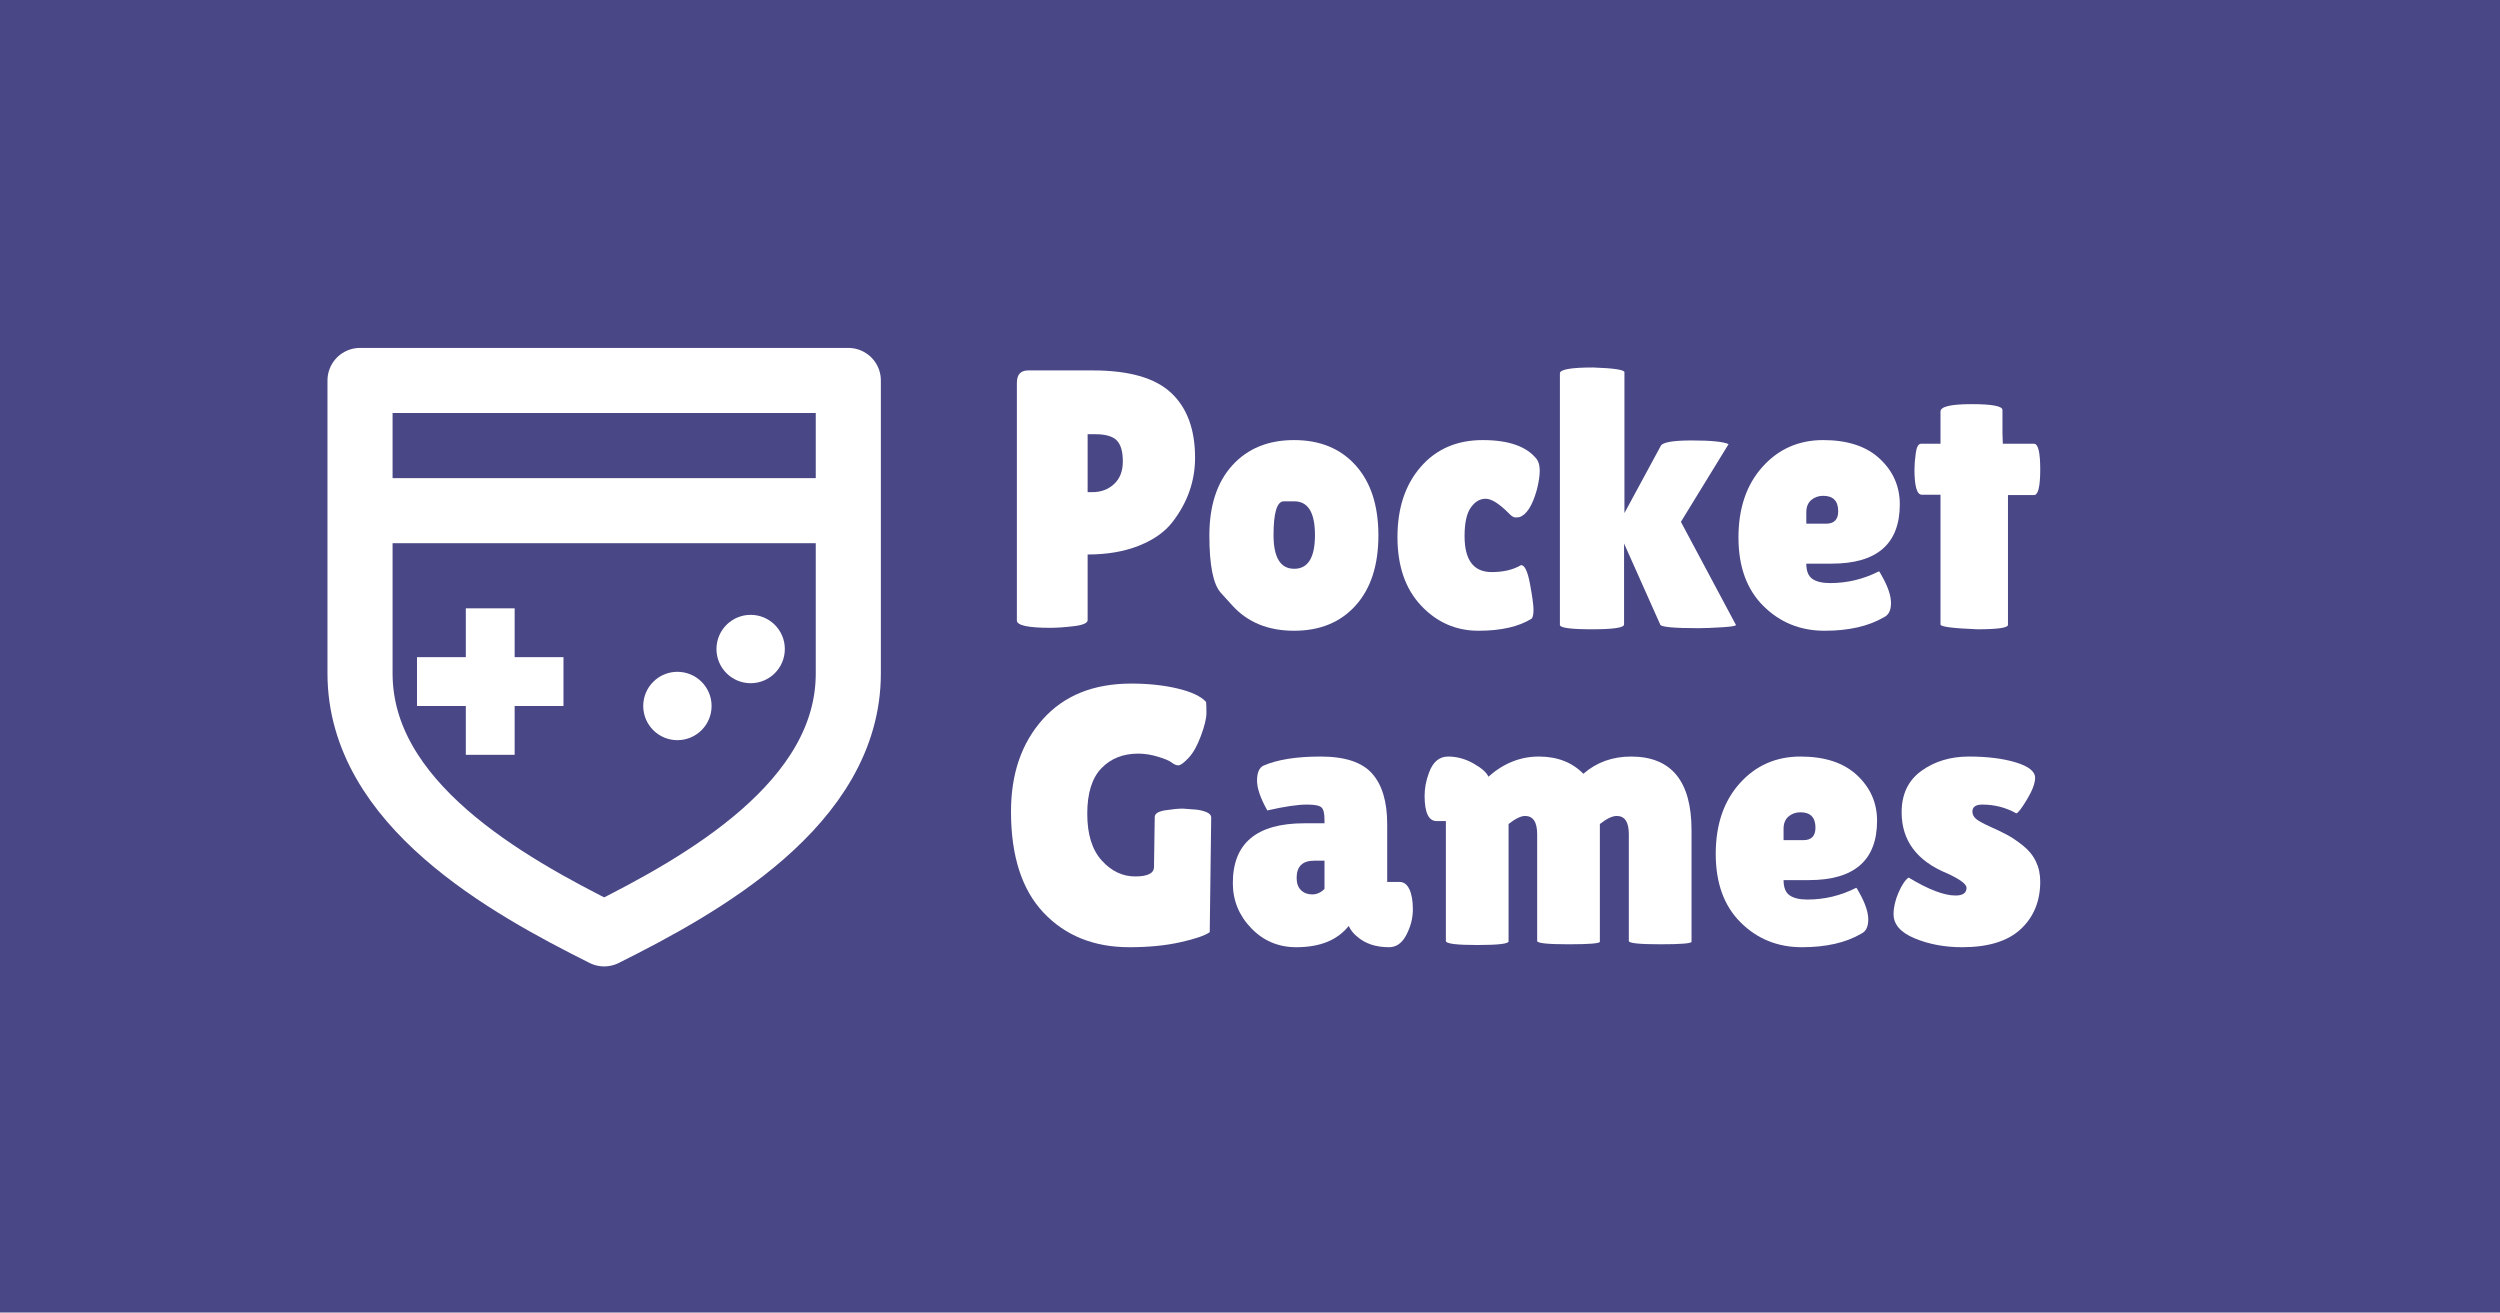
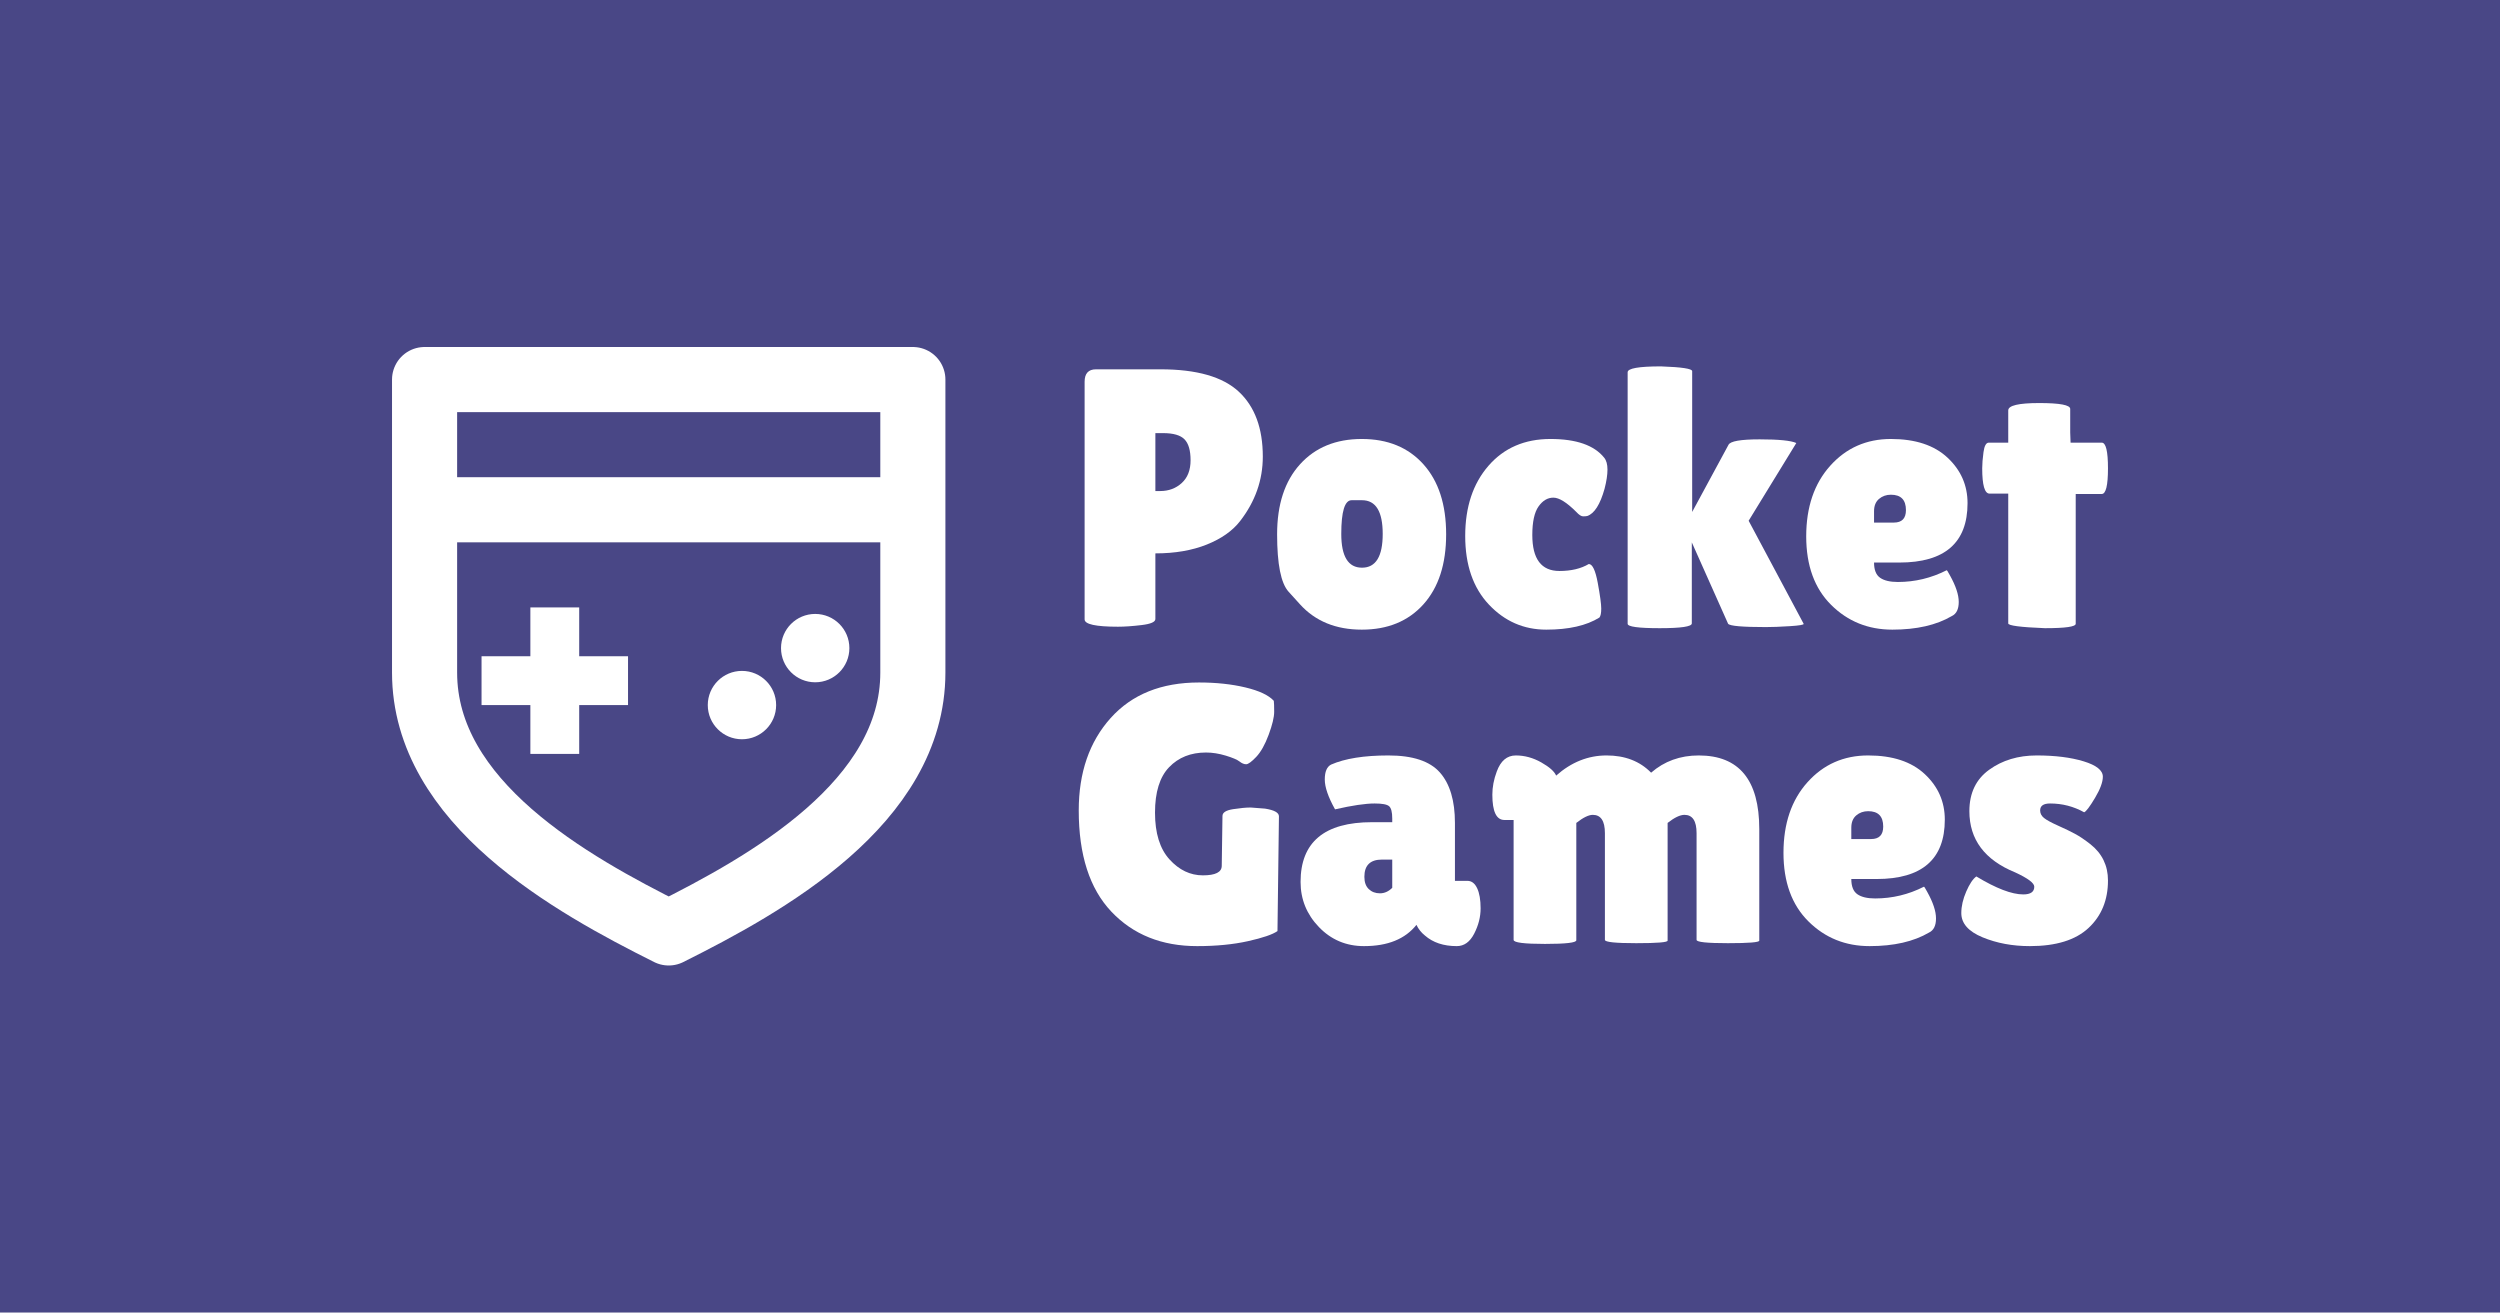
<svg xmlns="http://www.w3.org/2000/svg" width="1200" height="630" viewBox="0 0 1200 630">
  <rect width="1200" height="630" fill="#494786" />
-   <svg x="40" y="42" width="500" height="500" viewBox="0 0 64 64">
+   <svg x="70.984" y="65" width="500" height="500" viewBox="0 0 64 64">
    <rect width="64" height="64" rx="14" fill="#494786" />
-     <path d="M17 18h30v18c0 8-9 13-15 16-6-3-15-8-15-16V18Zm0 8h30" fill="none" stroke="white" stroke-width="4" stroke-linejoin="round" />
-     <path d="M23.5 32h3v3h3v3h-3v3h-3v-3h-3v-3h3Z" fill="white" />
-     <g fill="white">
-       <circle cx="36.5" cy="38" r="2.1" />
-       <circle cx="41" cy="34.5" r="2.1" />
+     <g transform="translate(0 -3)">
+       <path d="M17 18h30v18c0 8-9 13-15 16-6-3-15-8-15-16V18Zm0 8h30" fill="none" stroke="white" stroke-width="4" stroke-linejoin="round" />
+       <path d="M23.5 32h3v3h3v3h-3v3h-3v-3h-3v-3h3Z" fill="white" />
+       <g fill="white">
+         <circle cx="36.5" cy="38" r="2.1" />
+         <circle cx="41" cy="34.5" r="2.1" />
+       </g>
    </g>
  </svg>
-   <g fill="white">
-     <path d="M137 -2Q46 -2 46 18L46 666Q46 700 77 700L253 700Q401 700 466.5 639Q532 578 532 462Q532 366 470 286Q439 246 379 222Q319 198 239 198L239 19Q239 7 201.5 2.5Q164 -2 137 -2ZM239 526L239 368L252 368Q287 368 311 390Q335 412 335 452Q335 492 318.5 509Q302 526 260 526Z" transform="translate(480 301) scale(0.176 -0.176)" />
-     <path d="M88.5 59Q88.5 59 57.25 93.5Q26 128 26 250Q26 372 88.5 441Q151 510 257 510Q363 510 425 441Q487 372 487 250Q487 128 425 59Q363 -10 257 -10Q151 -10 88.5 59ZM257.5 343Q257.5 343 229.25 343Q201 343 201 251Q201 159 257.5 159Q314 159 314 251Q314 343 257.5 343Z" transform="translate(575.92 301) scale(0.176 -0.176)" />
-     <path d="M209 248Q209 150 283 150Q331 150 363 169Q378 169 387.5 117.5Q397 66 397 47.5Q397 29 392 23Q339 -10 247 -10Q155 -10 90.5 58.5Q26 127 26 245.5Q26 364 89.5 437Q153 510 258.5 510Q364 510 405 459Q414 448 414 426.5Q414 405 406 374Q388 310 359 300Q355 299 347.5 299Q340 299 329 311Q290 350 266.5 350Q243 350 226 326Q209 302 209 248Z" transform="translate(666.208 301) scale(0.176 -0.176)" />
-     <path d="M45 692Q45 708 136 708Q221 705 221 695L221 311L320 494Q327 509 405 509Q483 509 505 499L375 287L525 6Q527 2 487.5 -0.5Q448 -3 422 -3Q326 -3 319 6L220 228L220 7Q220 -6 132.5 -6Q45 -6 45 6Z" transform="translate(740.832 301) scale(0.176 -0.176)" />
-     <path d="M423 27Q360 -10 261 -10Q162 -10 94 57.5Q26 125 26 244.5Q26 364 91.5 437Q157 510 257 510Q357 510 411.5 459Q466 408 466 335Q466 173 280 173L211 173Q211 143 227.5 131.5Q244 120 276 120Q346 120 409 152Q410 153 418 138Q442 95 442 65.5Q442 36 423 27ZM298 316Q298 358 257 358Q238 358 224.5 346.5Q211 335 211 313L211 282L265 282Q298 282 298 316Z" transform="translate(829.888 301) scale(0.176 -0.176)" />
-     <path d="M275 6Q275 -6 191 -6Q91 -2 91 7L91 361L40 361Q20 361 20 430Q20 448 23.5 474Q27 500 38 500L91 500L91 588Q91 608 175.5 608Q260 608 260 592L260 528L261 500L346 500Q363 500 363 430Q363 360 346 360L275 360Z" transform="translate(915.424 301) scale(0.176 -0.176)" />
-     <path d="M420 209L422 345Q422 359 451 363.5Q480 368 499 368L538 365Q576 359 576 344L572 31Q552 17 491.5 3.5Q431 -10 353 -10Q208 -10 119 84Q30 178 30 360Q30 515 117 612Q204 709 358 709Q428 709 484.5 695.5Q541 682 562 659Q563 651 563 629Q563 607 548 566.5Q533 526 514 506Q495 486 486.5 486Q478 486 468.5 493.5Q459 501 431 509.5Q403 518 377 518Q315 518 276.5 478Q238 438 238 354Q238 270 277.5 226.5Q317 183 368.5 183Q420 183 420 209Z" transform="translate(480 452.904) scale(0.176 -0.176)" />
-     <path d="M108 363Q80 413 80 444.5Q80 476 97 485Q154 510 253.5 510Q353 510 394 463.5Q435 417 435 326L435 168L469 168Q486 168 495.5 148Q505 128 505 93Q505 58 487.5 24Q470 -10 440 -10Q386 -10 353 19Q338 31 330 48Q284 -10 187 -10Q114 -10 64 42Q14 94 14 165Q14 328 209 328L264 328L264 338Q264 364 255.5 371.5Q247 379 216 379Q178 379 108 363ZM188 179Q188 157 200 145.5Q212 134 230.5 134Q249 134 264 149L264 226L236 226Q188 226 188 179Z" transform="translate(589.296 452.904) scale(0.176 -0.176)" />
-     <path d="M498 5Q498 -2 412.5 -2Q327 -2 327 7L327 298Q327 348 294 348Q277 348 249 326L249 6Q249 -4 163.5 -4Q78 -4 78 7L78 334L53 334Q20 334 20 403Q20 434 32 466Q48 510 84 510Q120 510 153.5 491Q187 472 194 455Q256 510 331.5 510Q407 510 453 463Q507 510 583 510Q748 510 748 309L748 5Q748 -2 662.5 -2Q577 -2 577 7L577 298Q577 348 544 348Q526 348 498 326Z" transform="translate(680.288 452.904) scale(0.176 -0.176)" />
-     <path d="M423 27Q360 -10 261 -10Q162 -10 94 57.5Q26 125 26 244.5Q26 364 91.5 437Q157 510 257 510Q357 510 411.5 459Q466 408 466 335Q466 173 280 173L211 173Q211 143 227.5 131.5Q244 120 276 120Q346 120 409 152Q410 153 418 138Q442 95 442 65.5Q442 36 423 27ZM298 316Q298 358 257 358Q238 358 224.5 346.5Q211 335 211 313L211 282L265 282Q298 282 298 316Z" transform="translate(818.976 452.904) scale(0.176 -0.176)" />
-     <path d="M66 180Q147 131 194 131Q224 131 224 152Q224 167 172 191Q47 242 47 358Q47 432 101 471Q155 510 230.5 510Q306 510 358.5 494Q411 478 411 452Q411 430 389.5 394Q368 358 360 355Q317 379 267 379Q240 379 240 360Q240 348 250.5 339.5Q261 331 289 318.5Q317 306 335.5 296Q354 286 377 268Q425 230 425 169Q425 89 372 39.5Q319 -10 212 -10Q141 -10 83 14Q25 38 25 80Q25 108 38.5 139Q52 170 66 180Z" transform="translate(904.512 452.904) scale(0.176 -0.176)" />
+   <g fill="white" transform="translate(512.5165 300.472)">
+     <path d="M137 -2Q46 -2 46 18L46 666Q46 700 77 700L253 700Q401 700 466.5 639Q532 578 532 462Q532 366 470 286Q439 246 379 222Q319 198 239 198L239 19Q239 7 201.5 2.5Q164 -2 137 -2ZM239 526L239 368L252 368Q287 368 311 390Q335 412 335 452Q335 492 318.5 509Q302 526 260 526Z" transform="translate(0 0) scale(0.176 -0.176)" />
+     <path d="M88.5 59Q88.5 59 57.25 93.5Q26 128 26 250Q26 372 88.5 441Q151 510 257 510Q363 510 425 441Q487 372 487 250Q487 128 425 59Q363 -10 257 -10Q151 -10 88.5 59ZM257.5 343Q257.5 343 229.25 343Q201 343 201 251Q201 159 257.5 159Q314 159 314 251Q314 343 257.5 343Z" transform="translate(95.92 0) scale(0.176 -0.176)" />
+     <path d="M209 248Q209 150 283 150Q331 150 363 169Q378 169 387.5 117.5Q397 66 397 47.5Q397 29 392 23Q339 -10 247 -10Q155 -10 90.5 58.5Q26 127 26 245.5Q26 364 89.5 437Q153 510 258.5 510Q364 510 405 459Q414 448 414 426.5Q414 405 406 374Q388 310 359 300Q355 299 347.5 299Q340 299 329 311Q290 350 266.5 350Q243 350 226 326Q209 302 209 248Z" transform="translate(186.208 0) scale(0.176 -0.176)" />
+     <path d="M45 692Q45 708 136 708Q221 705 221 695L221 311L320 494Q327 509 405 509Q483 509 505 499L375 287L525 6Q527 2 487.5 -0.5Q448 -3 422 -3Q326 -3 319 6L220 228L220 7Q220 -6 132.5 -6Q45 -6 45 6Z" transform="translate(260.832 0) scale(0.176 -0.176)" />
+     <path d="M423 27Q360 -10 261 -10Q162 -10 94 57.5Q26 125 26 244.5Q26 364 91.5 437Q157 510 257 510Q357 510 411.5 459Q466 408 466 335Q466 173 280 173L211 173Q211 143 227.5 131.5Q244 120 276 120Q346 120 409 152Q410 153 418 138Q442 95 442 65.5Q442 36 423 27ZM298 316Q298 358 257 358Q238 358 224.5 346.5Q211 335 211 313L211 282L265 282Q298 282 298 316Z" transform="translate(349.888 0) scale(0.176 -0.176)" />
+     <path d="M275 6Q275 -6 191 -6Q91 -2 91 7L91 361L40 361Q20 361 20 430Q20 448 23.5 474Q27 500 38 500L91 500L91 588Q91 608 175.5 608Q260 608 260 592L260 528L261 500L346 500Q363 500 363 430Q363 360 346 360L275 360Z" transform="translate(435.424 0) scale(0.176 -0.176)" />
+     <path d="M420 209L422 345Q422 359 451 363.5Q480 368 499 368L538 365Q576 359 576 344L572 31Q552 17 491.5 3.5Q431 -10 353 -10Q208 -10 119 84Q30 178 30 360Q30 515 117 612Q204 709 358 709Q428 709 484.5 695.5Q541 682 562 659Q563 651 563 629Q563 607 548 566.5Q533 526 514 506Q495 486 486.5 486Q478 486 468.5 493.5Q459 501 431 509.5Q403 518 377 518Q315 518 276.5 478Q238 438 238 354Q238 270 277.5 226.5Q317 183 368.5 183Q420 183 420 209Z" transform="translate(0 151.904) scale(0.176 -0.176)" />
+     <path d="M108 363Q80 413 80 444.5Q80 476 97 485Q154 510 253.5 510Q353 510 394 463.5Q435 417 435 326L435 168L469 168Q486 168 495.5 148Q505 128 505 93Q505 58 487.5 24Q470 -10 440 -10Q386 -10 353 19Q338 31 330 48Q284 -10 187 -10Q114 -10 64 42Q14 94 14 165Q14 328 209 328L264 328L264 338Q264 364 255.5 371.5Q247 379 216 379Q178 379 108 363ZM188 179Q188 157 200 145.5Q212 134 230.5 134Q249 134 264 149L264 226L236 226Q188 226 188 179Z" transform="translate(109.296 151.904) scale(0.176 -0.176)" />
+     <path d="M498 5Q498 -2 412.5 -2Q327 -2 327 7L327 298Q327 348 294 348Q277 348 249 326L249 6Q249 -4 163.5 -4Q78 -4 78 7L78 334L53 334Q20 334 20 403Q20 434 32 466Q48 510 84 510Q120 510 153.5 491Q187 472 194 455Q256 510 331.5 510Q407 510 453 463Q507 510 583 510Q748 510 748 309L748 5Q748 -2 662.5 -2Q577 -2 577 7L577 298Q577 348 544 348Q526 348 498 326Z" transform="translate(200.288 151.904) scale(0.176 -0.176)" />
+     <path d="M423 27Q360 -10 261 -10Q162 -10 94 57.5Q26 125 26 244.5Q26 364 91.5 437Q157 510 257 510Q357 510 411.5 459Q466 408 466 335Q466 173 280 173L211 173Q211 143 227.5 131.5Q244 120 276 120Q346 120 409 152Q410 153 418 138Q442 95 442 65.5Q442 36 423 27ZM298 316Q298 358 257 358Q238 358 224.5 346.5Q211 335 211 313L211 282L265 282Q298 282 298 316Z" transform="translate(338.976 151.904) scale(0.176 -0.176)" />
+     <path d="M66 180Q147 131 194 131Q224 131 224 152Q224 167 172 191Q47 242 47 358Q47 432 101 471Q155 510 230.5 510Q306 510 358.5 494Q411 478 411 452Q411 430 389.5 394Q368 358 360 355Q317 379 267 379Q240 379 240 360Q240 348 250.5 339.5Q261 331 289 318.5Q317 306 335.5 296Q354 286 377 268Q425 230 425 169Q425 89 372 39.5Q319 -10 212 -10Q141 -10 83 14Q25 38 25 80Q25 108 38.5 139Q52 170 66 180Z" transform="translate(424.512 151.904) scale(0.176 -0.176)" />
  </g>
</svg>
